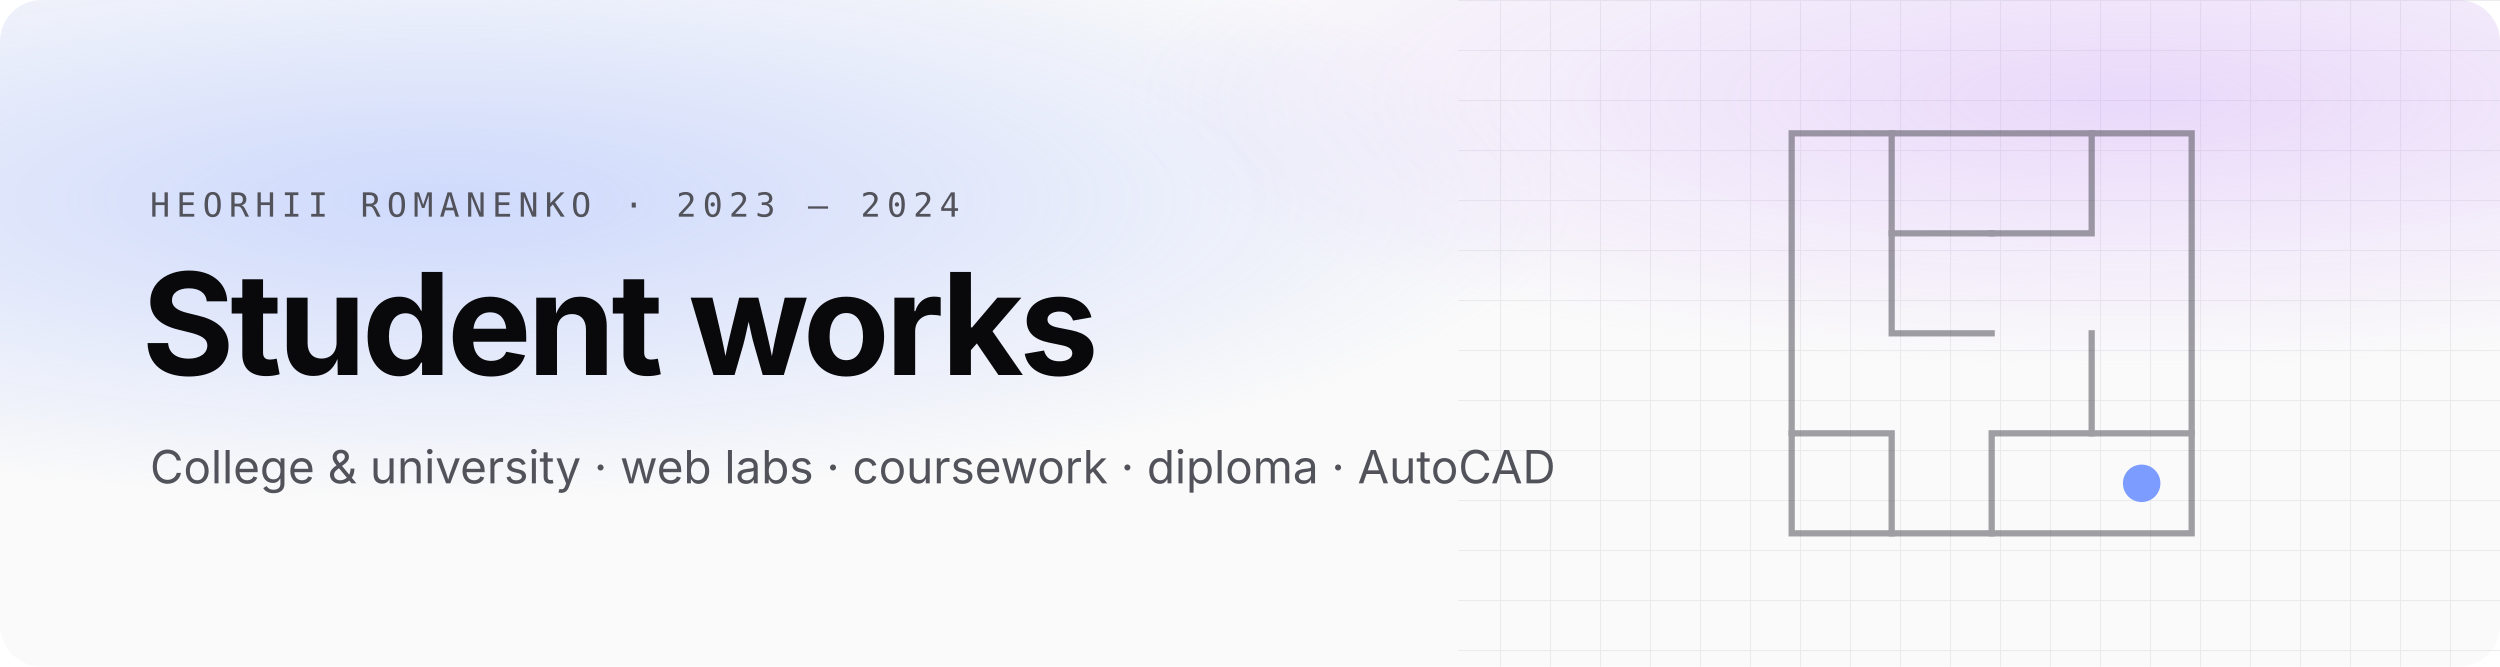
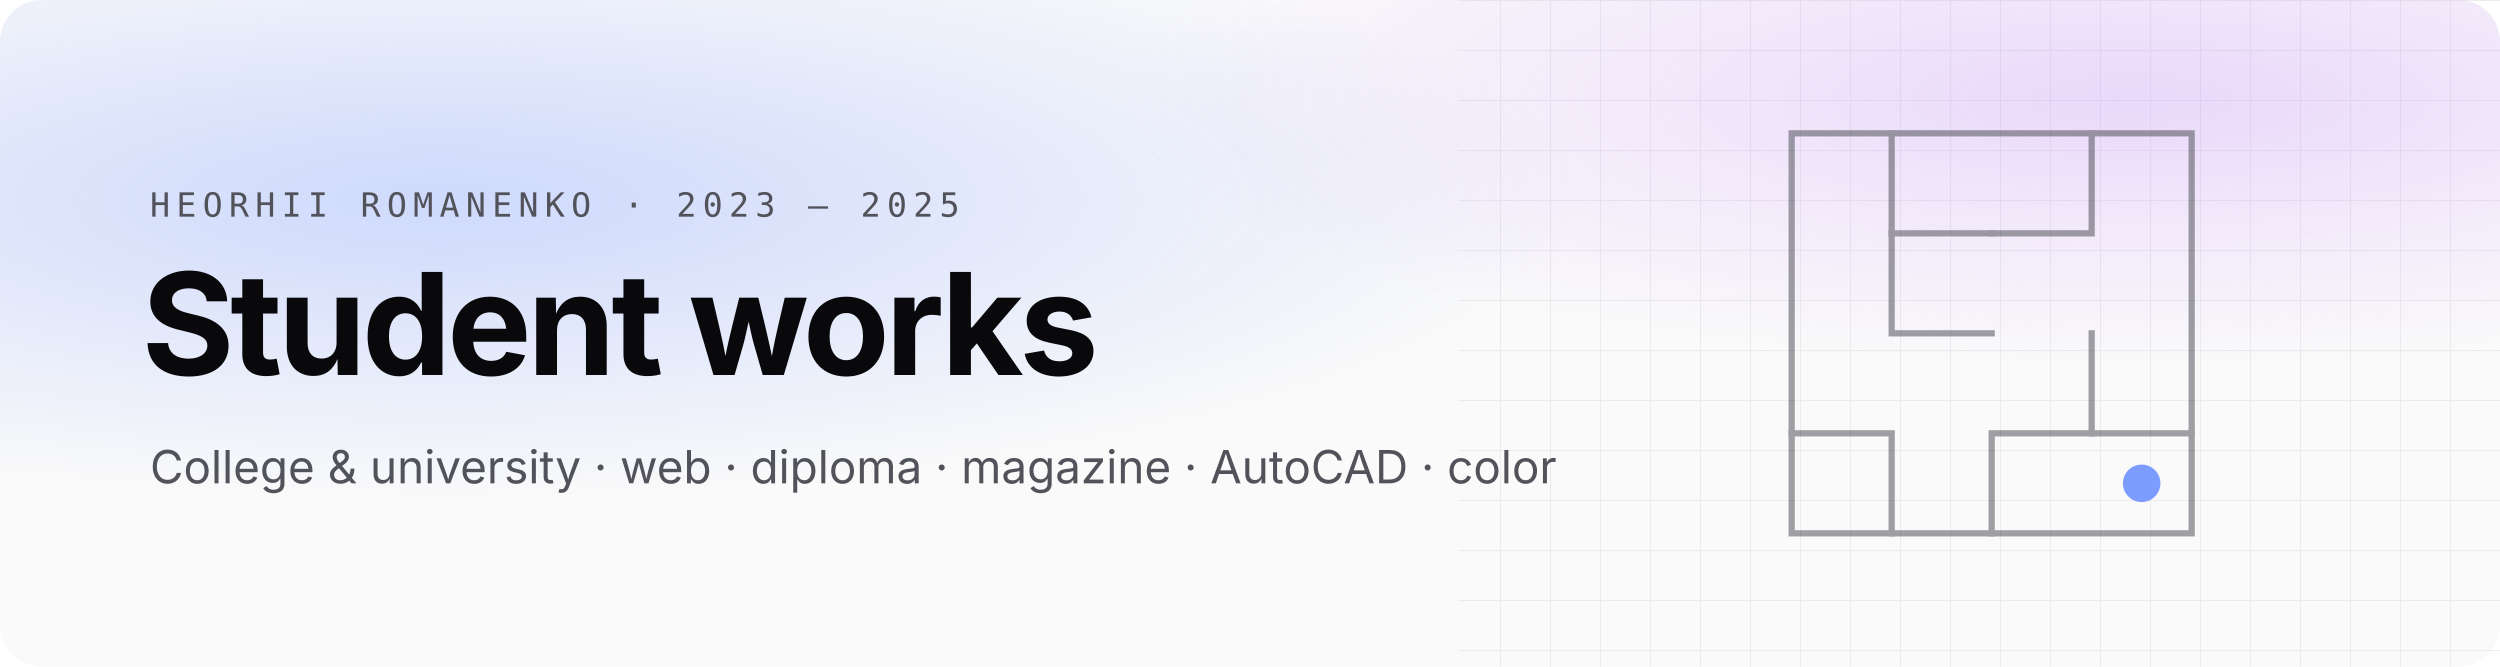
<svg xmlns="http://www.w3.org/2000/svg" width="1200" height="320" viewBox="0 0 1200 320">
  <defs>
    <radialGradient id="a" cx="18%" cy="30%" r="45%">
      <stop offset="0" stop-color="#7c9cff" stop-opacity=".35" />
      <stop offset="1" stop-color="#7c9cff" stop-opacity="0" />
    </radialGradient>
    <radialGradient id="b" cx="85%" cy="15%" r="40%">
      <stop offset="0" stop-color="#c084fc" stop-opacity=".28" />
      <stop offset="1" stop-color="#c084fc" stop-opacity="0" />
    </radialGradient>
    <pattern id="g" width="24" height="24" patternUnits="userSpaceOnUse">
      <path d="M24 0H0V24" fill="none" stroke="#e4e4e7" stroke-width="1" />
    </pattern>
  </defs>
  <rect width="1200" height="320" rx="20" fill="#fafafa" />
  <rect x="700" width="500" height="320" fill="url(#g)" opacity=".7" />
  <rect width="1200" height="320" rx="20" fill="url(#a)" />
  <rect width="1200" height="320" rx="20" fill="url(#b)" />
  <g fill="none" stroke="#52525b" stroke-width="3" stroke-linecap="square" opacity=".55" transform="translate(860 64)">
    <path d="M0 0H192V192H0Z" />
    <path d="M48 0V96H96" />
    <path d="M144 0V48H96" />
    <path d="M0 144H48V192" />
    <path d="M96 192V144H144V96" />
    <path d="M192 144H144" />
    <path d="M48 48H96" />
  </g>
  <circle cx="1028" cy="232" r="9" fill="#7c9cff" />
-   <text x="72" y="104" font-family="ui-monospace, SFMono-Regular, Menlo, monospace" font-size="16" letter-spacing="3" fill="#52525b">HEORHII ROMANENKO · 2023 – 2024</text>
+   <text x="72" y="104" font-family="ui-monospace, SFMono-Regular, Menlo, monospace" font-size="16" letter-spacing="3" fill="#52525b">HEORHII ROMANENKO · 2023 – 2025</text>
  <text x="68" y="180" font-family="-apple-system, BlinkMacSystemFont, Segoe UI, Inter, Roboto, sans-serif" font-size="68" font-weight="700" letter-spacing="-2" fill="#09090b">Student works</text>
-   <text x="72" y="232" font-family="-apple-system, BlinkMacSystemFont, Segoe UI, Inter, Roboto, sans-serif" font-size="22" fill="#52525b">College &amp; university · web labs · coursework · diploma · AutoCAD</text>
+   <text x="72" y="232" font-family="-apple-system, BlinkMacSystemFont, Segoe UI, Inter, Roboto, sans-serif" font-size="22" fill="#52525b">College &amp; university · web · diploma · magazine · AutoCAD · color</text>
</svg>
